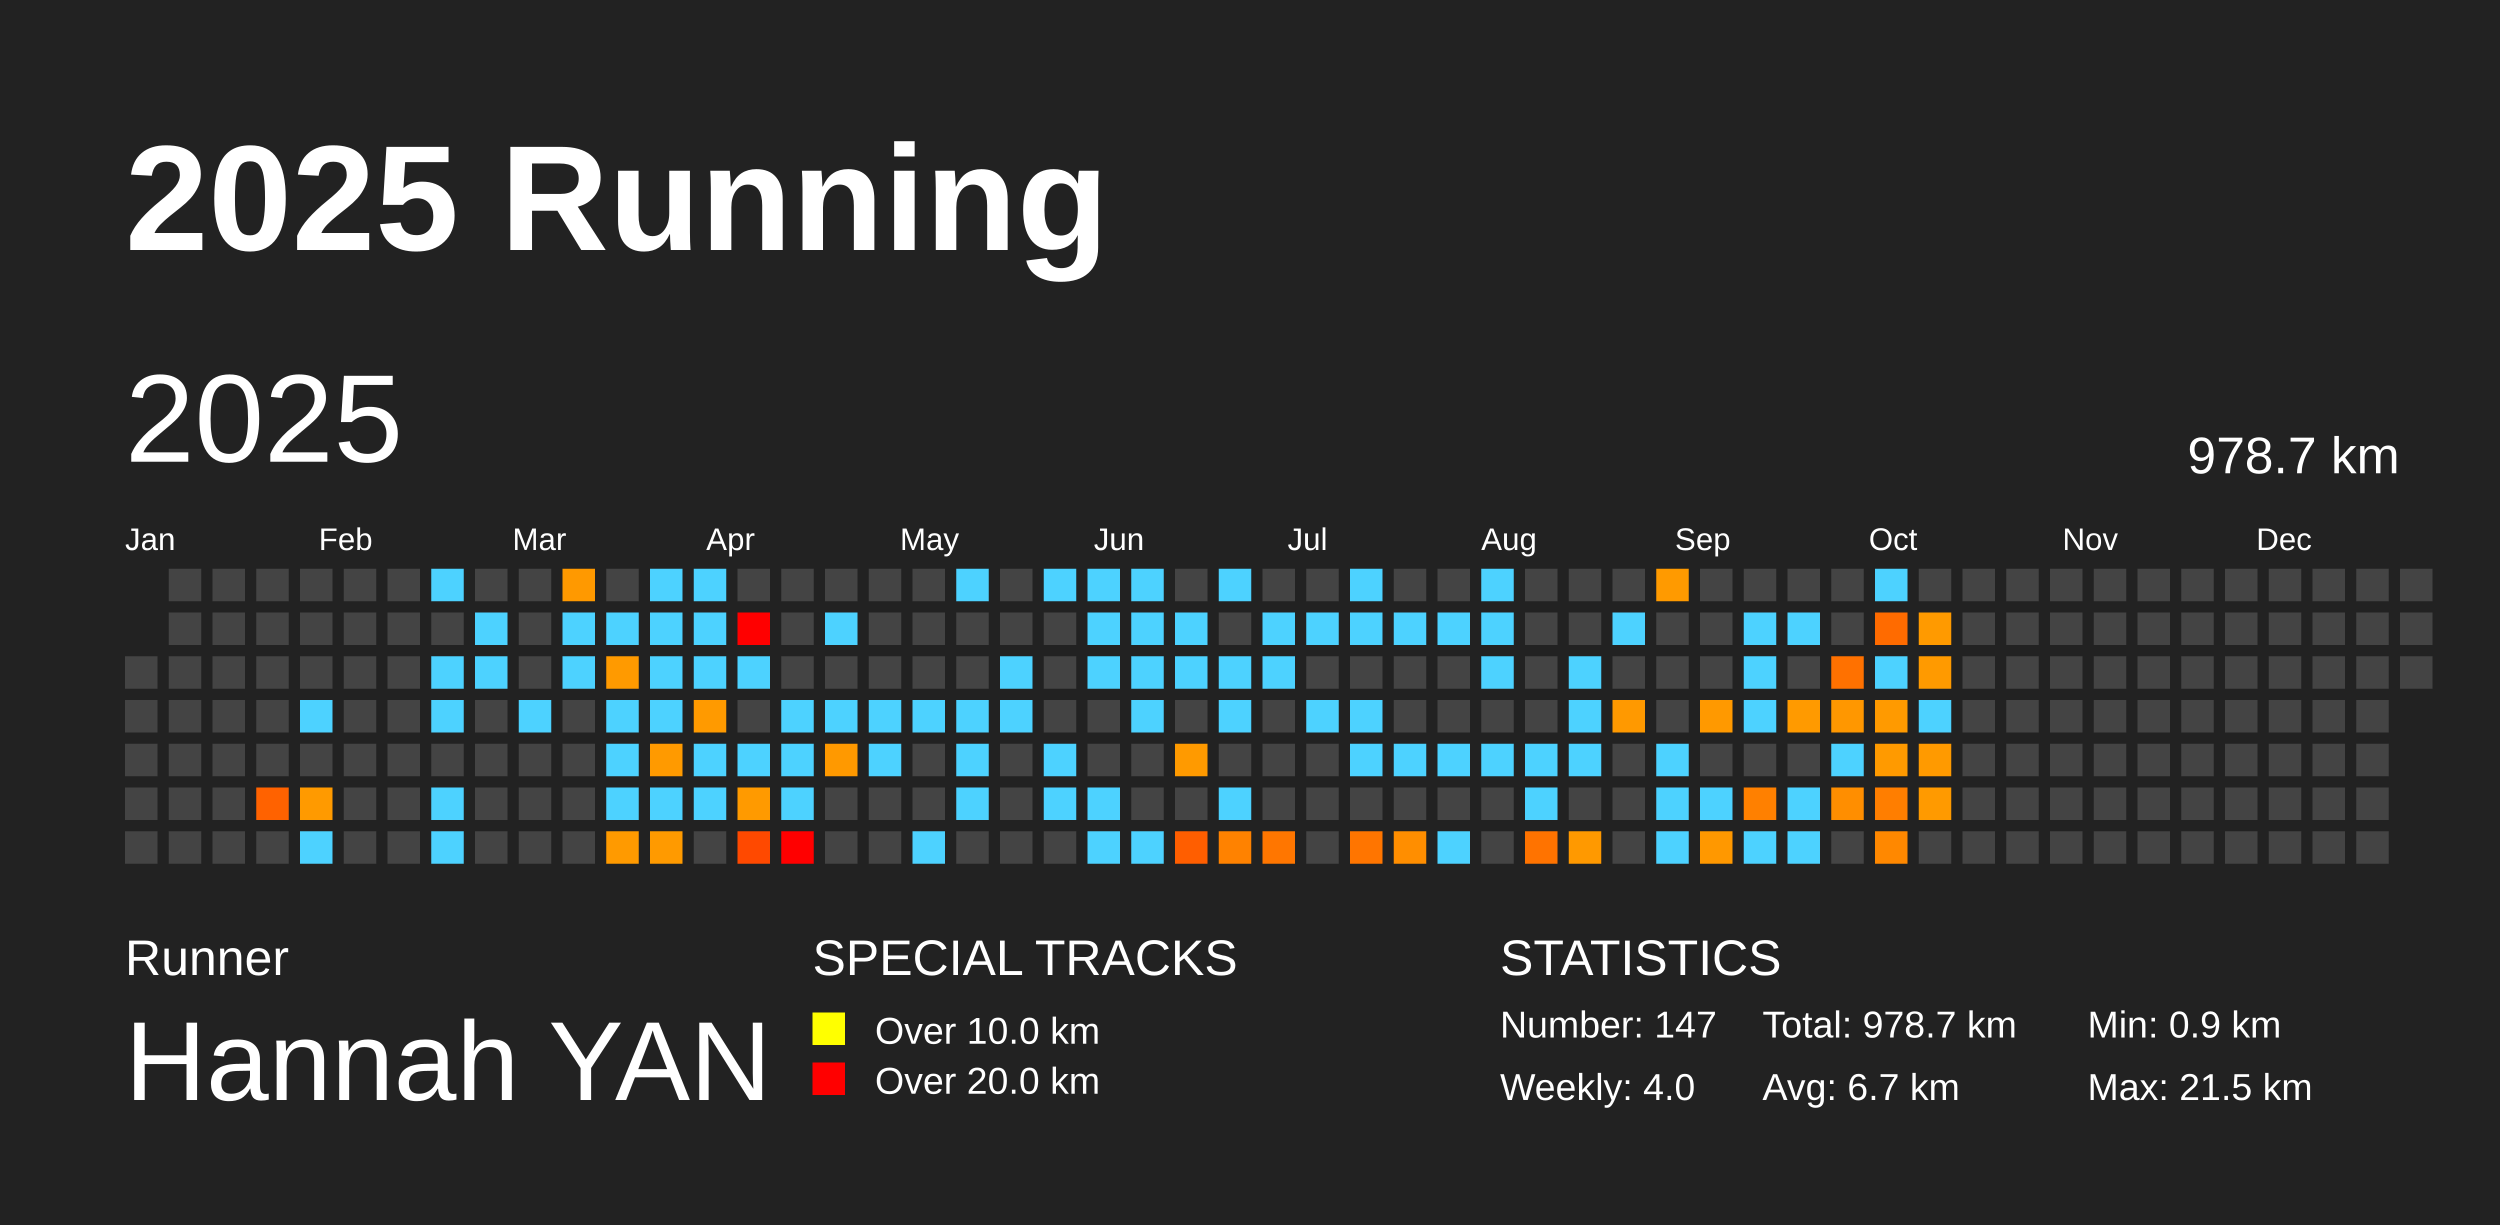
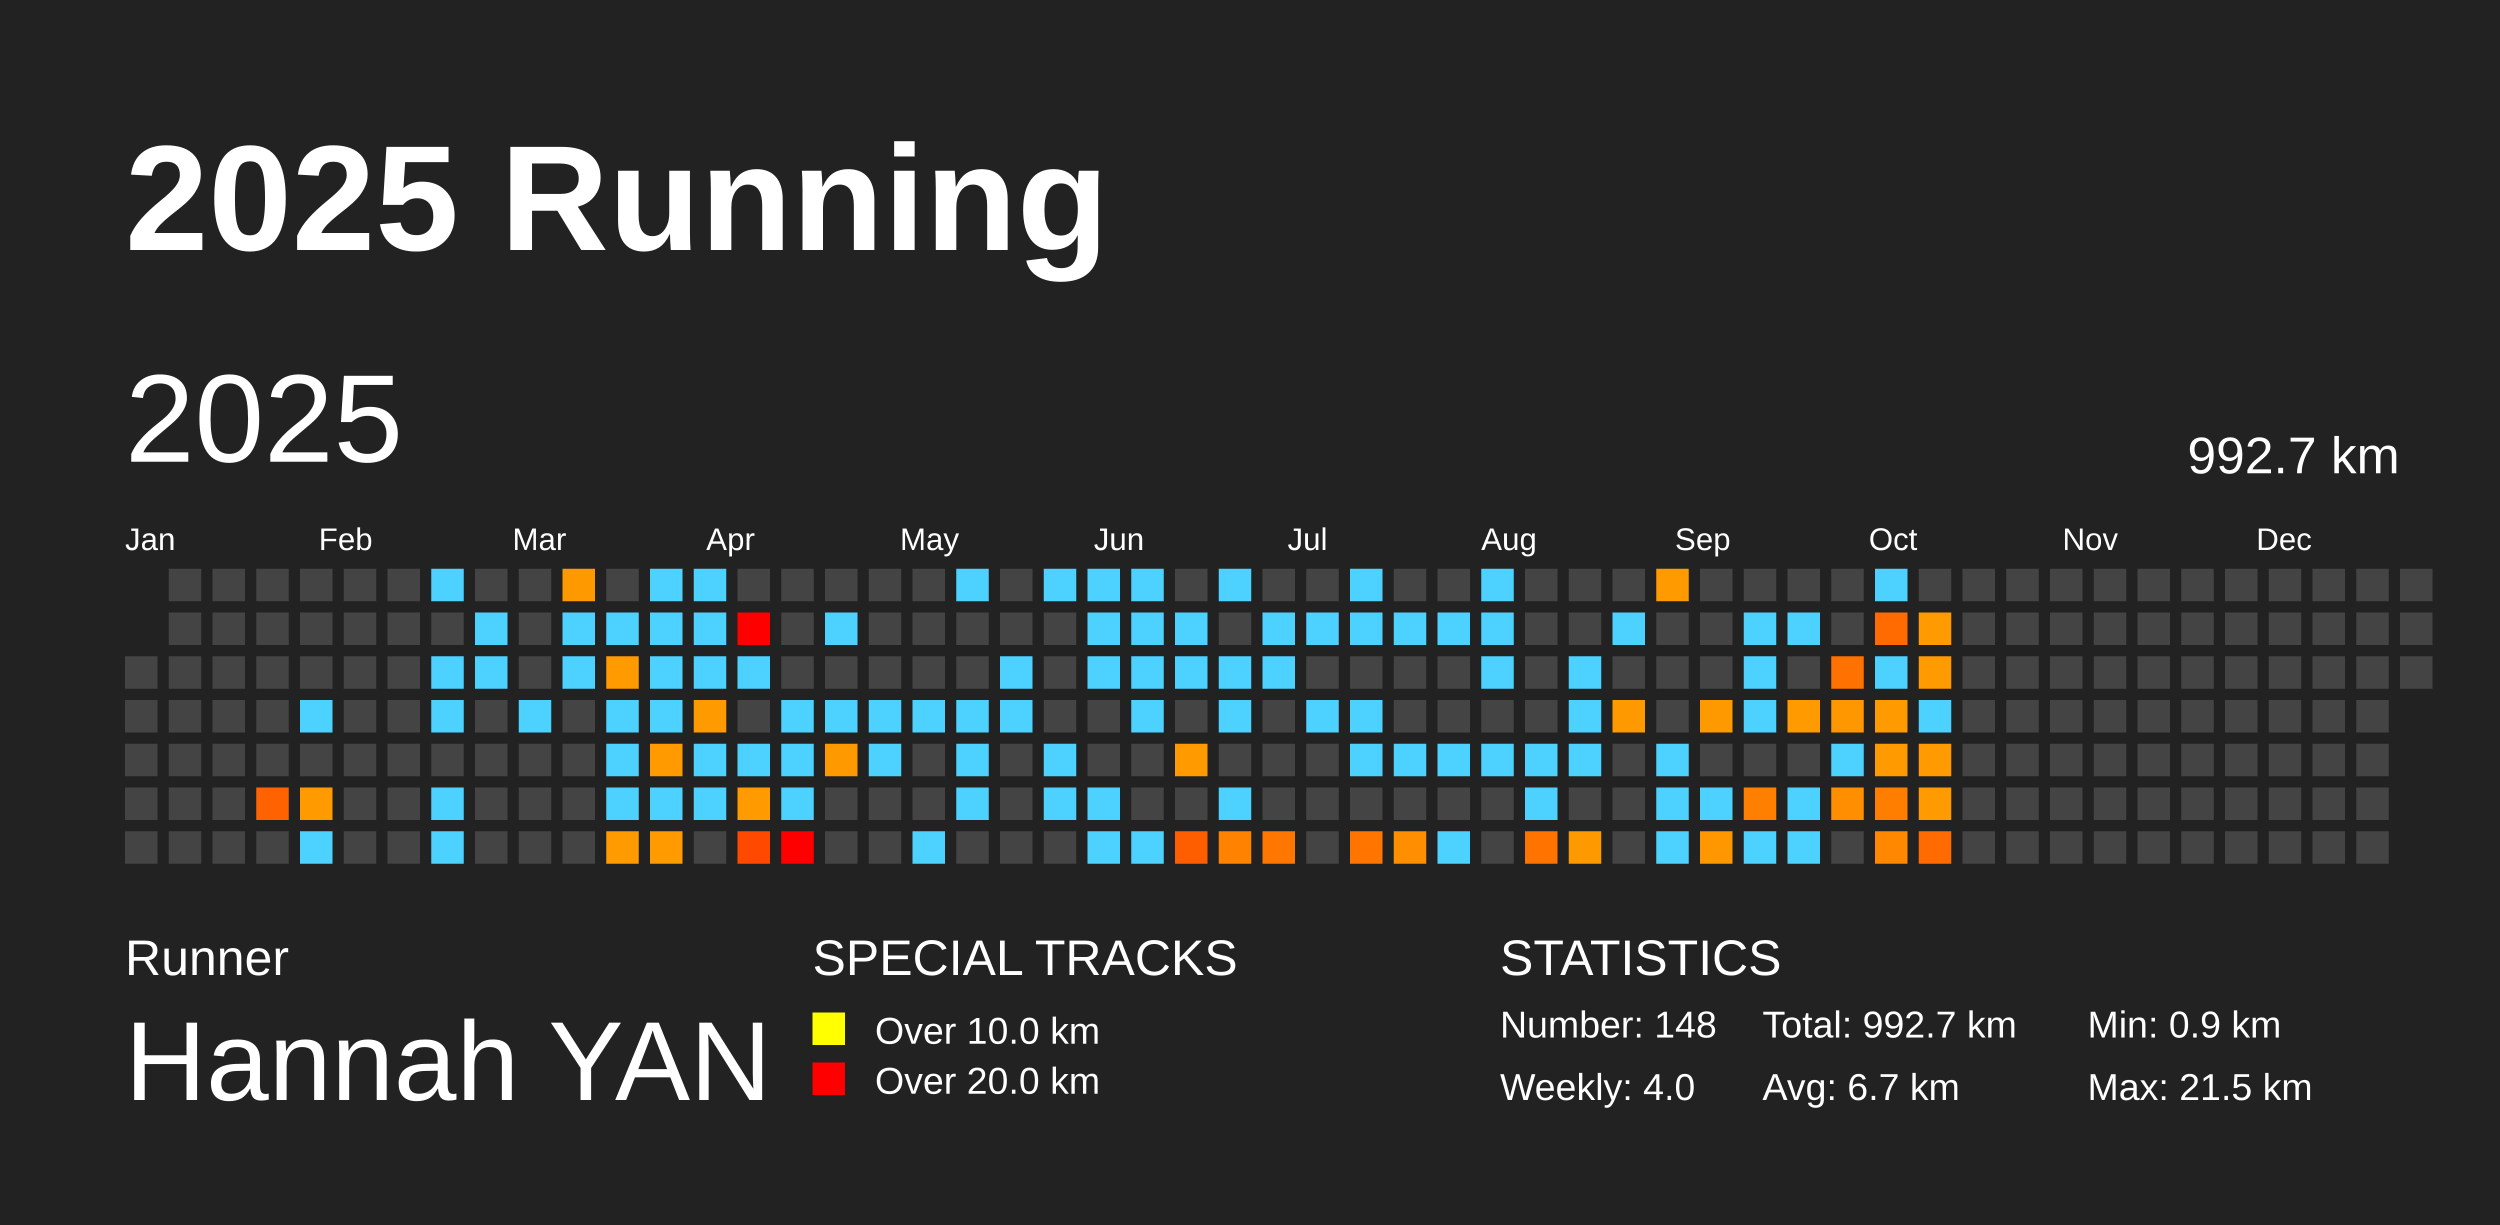
<svg xmlns="http://www.w3.org/2000/svg" baseProfile="full" height="98mm" version="1.1" viewBox="0,0,200,98" width="200mm">
  <defs />
  <rect fill="#222222" height="98" width="200" x="0" y="0" />
  <text fill="#FFFFFF" style="font-size:12px; font-family:Arial; font-weight:bold;" x="10" y="20">2025 Running</text>
  <text fill="#FFFFFF" style="font-size:4px; font-family:Arial" x="10" y="78">Runner</text>
  <text fill="#FFFFFF" style="font-size:9px; font-family:Arial" x="10" y="88">Hannah YAN</text>
  <text fill="#FFFFFF" style="font-size:4px; font-family:Arial" x="65" y="78">SPECIAL TRACKS</text>
  <rect fill="yellow" height="2.6" width="2.6" x="65" y="81" />
  <text fill="#FFFFFF" style="font-size:3px; font-family:Arial" x="70" y="83.5">Over 10.0 km</text>
  <rect fill="red" height="2.6" width="2.6" x="65" y="85" />
  <text fill="#FFFFFF" style="font-size:3px; font-family:Arial" x="70" y="87.5">Over 20.0 km</text>
  <text fill="#FFFFFF" style="font-size:4px; font-family:Arial" x="120" y="78">STATISTICS</text>
-   <text fill="#FFFFFF" style="font-size:3px; font-family:Arial" x="120" y="83">Number: 147</text>
+   <text fill="#FFFFFF" style="font-size:3px; font-family:Arial" x="120" y="83">Number: 148</text>
  <text fill="#FFFFFF" style="font-size:3px; font-family:Arial" x="120" y="88">Weekly: 4.0</text>
-   <text fill="#FFFFFF" style="font-size:3px; font-family:Arial" x="141" y="83">Total: 978.7 km</text>
+   <text fill="#FFFFFF" style="font-size:3px; font-family:Arial" x="141" y="83">Total: 992.7 km</text>
  <text fill="#FFFFFF" style="font-size:3px; font-family:Arial" x="141" y="88">Avg: 6.7 km</text>
  <text fill="#FFFFFF" style="font-size:3px; font-family:Arial" x="167" y="83">Min: 0.9 km</text>
  <text fill="#FFFFFF" style="font-size:3px; font-family:Arial" x="167" y="88">Max: 21.5 km</text>
  <text dominant-baseline="hanging" fill="#FFFFFF" style="font-size:10.0px; font-family:Arial;" x="10" y="30">2025</text>
-   <text dominant-baseline="hanging" fill="#FFFFFF" style="font-size:4.125px; font-family:Arial;" x="175" y="35">978.7 km</text>
+   <text dominant-baseline="hanging" fill="#FFFFFF" style="font-size:4.125px; font-family:Arial;" x="175" y="35">992.7 km</text>
  <text fill="#FFFFFF" style="font-size:2.5px; font-family:Arial" x="10.0" y="44">Jan</text>
  <text fill="#FFFFFF" style="font-size:2.5px; font-family:Arial" x="25.5" y="44">Feb</text>
  <text fill="#FFFFFF" style="font-size:2.5px; font-family:Arial" x="41.0" y="44">Mar</text>
  <text fill="#FFFFFF" style="font-size:2.5px; font-family:Arial" x="56.5" y="44">Apr</text>
  <text fill="#FFFFFF" style="font-size:2.5px; font-family:Arial" x="72.0" y="44">May</text>
  <text fill="#FFFFFF" style="font-size:2.5px; font-family:Arial" x="87.5" y="44">Jun</text>
  <text fill="#FFFFFF" style="font-size:2.5px; font-family:Arial" x="103.0" y="44">Jul</text>
  <text fill="#FFFFFF" style="font-size:2.5px; font-family:Arial" x="118.5" y="44">Aug</text>
  <text fill="#FFFFFF" style="font-size:2.5px; font-family:Arial" x="134.0" y="44">Sep</text>
  <text fill="#FFFFFF" style="font-size:2.5px; font-family:Arial" x="149.5" y="44">Oct</text>
  <text fill="#FFFFFF" style="font-size:2.5px; font-family:Arial" x="165.0" y="44">Nov</text>
  <text fill="#FFFFFF" style="font-size:2.5px; font-family:Arial" x="180.5" y="44">Dec</text>
  <rect fill="#444444" height="2.6" width="2.6" x="10.0" y="52.5" />
  <rect fill="#444444" height="2.6" width="2.6" x="10.0" y="56.0" />
  <rect fill="#444444" height="2.6" width="2.6" x="10.0" y="59.5" />
  <rect fill="#444444" height="2.6" width="2.6" x="10.0" y="63.0" />
  <rect fill="#444444" height="2.6" width="2.6" x="10.0" y="66.5" />
  <rect fill="#444444" height="2.6" width="2.6" x="13.5" y="45.5" />
  <rect fill="#444444" height="2.6" width="2.6" x="13.5" y="49.0" />
  <rect fill="#444444" height="2.6" width="2.6" x="13.5" y="52.5" />
  <rect fill="#444444" height="2.6" width="2.6" x="13.5" y="56.0" />
  <rect fill="#444444" height="2.6" width="2.6" x="13.5" y="59.5" />
  <rect fill="#444444" height="2.6" width="2.6" x="13.5" y="63.0" />
  <rect fill="#444444" height="2.6" width="2.6" x="13.5" y="66.5" />
  <rect fill="#444444" height="2.6" width="2.6" x="17.0" y="45.5" />
  <rect fill="#444444" height="2.6" width="2.6" x="17.0" y="49.0" />
  <rect fill="#444444" height="2.6" width="2.6" x="17.0" y="52.5" />
  <rect fill="#444444" height="2.6" width="2.6" x="17.0" y="56.0" />
  <rect fill="#444444" height="2.6" width="2.6" x="17.0" y="59.5" />
  <rect fill="#444444" height="2.6" width="2.6" x="17.0" y="63.0" />
  <rect fill="#444444" height="2.6" width="2.6" x="17.0" y="66.5" />
  <rect fill="#444444" height="2.6" width="2.6" x="20.5" y="45.5" />
  <rect fill="#444444" height="2.6" width="2.6" x="20.5" y="49.0" />
  <rect fill="#444444" height="2.6" width="2.6" x="20.5" y="52.5" />
  <rect fill="#444444" height="2.6" width="2.6" x="20.5" y="56.0" />
  <rect fill="#444444" height="2.6" width="2.6" x="20.5" y="59.5" />
  <rect fill="#ff6200" height="2.6" width="2.6" x="20.5" y="63.0" />
  <rect fill="#444444" height="2.6" width="2.6" x="20.5" y="66.5" />
  <rect fill="#444444" height="2.6" width="2.6" x="24.0" y="45.5" />
  <rect fill="#444444" height="2.6" width="2.6" x="24.0" y="49.0" />
  <rect fill="#444444" height="2.6" width="2.6" x="24.0" y="52.5" />
  <rect fill="#4dd2ff" height="2.6" width="2.6" x="24.0" y="56.0" />
  <rect fill="#444444" height="2.6" width="2.6" x="24.0" y="59.5" />
  <rect fill="#ff9a00" height="2.6" width="2.6" x="24.0" y="63.0" />
  <rect fill="#4dd2ff" height="2.6" width="2.6" x="24.0" y="66.5" />
  <rect fill="#444444" height="2.6" width="2.6" x="27.5" y="45.5" />
  <rect fill="#444444" height="2.6" width="2.6" x="27.5" y="49.0" />
  <rect fill="#444444" height="2.6" width="2.6" x="27.5" y="52.5" />
  <rect fill="#444444" height="2.6" width="2.6" x="27.5" y="56.0" />
  <rect fill="#444444" height="2.6" width="2.6" x="27.5" y="59.5" />
  <rect fill="#444444" height="2.6" width="2.6" x="27.5" y="63.0" />
  <rect fill="#444444" height="2.6" width="2.6" x="27.5" y="66.5" />
  <rect fill="#444444" height="2.6" width="2.6" x="31.0" y="45.5" />
  <rect fill="#444444" height="2.6" width="2.6" x="31.0" y="49.0" />
  <rect fill="#444444" height="2.6" width="2.6" x="31.0" y="52.5" />
  <rect fill="#444444" height="2.6" width="2.6" x="31.0" y="56.0" />
  <rect fill="#444444" height="2.6" width="2.6" x="31.0" y="59.5" />
  <rect fill="#444444" height="2.6" width="2.6" x="31.0" y="63.0" />
  <rect fill="#444444" height="2.6" width="2.6" x="31.0" y="66.5" />
  <rect fill="#4dd2ff" height="2.6" width="2.6" x="34.5" y="45.5" />
  <rect fill="#444444" height="2.6" width="2.6" x="34.5" y="49.0" />
  <rect fill="#4dd2ff" height="2.6" width="2.6" x="34.5" y="52.5" />
  <rect fill="#4dd2ff" height="2.6" width="2.6" x="34.5" y="56.0" />
  <rect fill="#444444" height="2.6" width="2.6" x="34.5" y="59.5" />
  <rect fill="#4dd2ff" height="2.6" width="2.6" x="34.5" y="63.0" />
  <rect fill="#4dd2ff" height="2.6" width="2.6" x="34.5" y="66.5" />
  <rect fill="#444444" height="2.6" width="2.6" x="38.0" y="45.5" />
  <rect fill="#4dd2ff" height="2.6" width="2.6" x="38.0" y="49.0" />
  <rect fill="#4dd2ff" height="2.6" width="2.6" x="38.0" y="52.5" />
  <rect fill="#444444" height="2.6" width="2.6" x="38.0" y="56.0" />
  <rect fill="#444444" height="2.6" width="2.6" x="38.0" y="59.5" />
  <rect fill="#444444" height="2.6" width="2.6" x="38.0" y="63.0" />
  <rect fill="#444444" height="2.6" width="2.6" x="38.0" y="66.5" />
  <rect fill="#444444" height="2.6" width="2.6" x="41.5" y="45.5" />
  <rect fill="#444444" height="2.6" width="2.6" x="41.5" y="49.0" />
  <rect fill="#444444" height="2.6" width="2.6" x="41.5" y="52.5" />
  <rect fill="#4dd2ff" height="2.6" width="2.6" x="41.5" y="56.0" />
  <rect fill="#444444" height="2.6" width="2.6" x="41.5" y="59.5" />
  <rect fill="#444444" height="2.6" width="2.6" x="41.5" y="63.0" />
  <rect fill="#444444" height="2.6" width="2.6" x="41.5" y="66.5" />
  <rect fill="#ff9900" height="2.6" width="2.6" x="45.0" y="45.5" />
  <rect fill="#4dd2ff" height="2.6" width="2.6" x="45.0" y="49.0" />
  <rect fill="#4dd2ff" height="2.6" width="2.6" x="45.0" y="52.5" />
  <rect fill="#444444" height="2.6" width="2.6" x="45.0" y="56.0" />
  <rect fill="#444444" height="2.6" width="2.6" x="45.0" y="59.5" />
  <rect fill="#444444" height="2.6" width="2.6" x="45.0" y="63.0" />
  <rect fill="#444444" height="2.6" width="2.6" x="45.0" y="66.5" />
  <rect fill="#444444" height="2.6" width="2.6" x="48.5" y="45.5" />
  <rect fill="#4dd2ff" height="2.6" width="2.6" x="48.5" y="49.0" />
  <rect fill="#ff9a00" height="2.6" width="2.6" x="48.5" y="52.5" />
  <rect fill="#4dd2ff" height="2.6" width="2.6" x="48.5" y="56.0" />
  <rect fill="#4dd2ff" height="2.6" width="2.6" x="48.5" y="59.5" />
  <rect fill="#4dd2ff" height="2.6" width="2.6" x="48.5" y="63.0" />
  <rect fill="#ff9a00" height="2.6" width="2.6" x="48.5" y="66.5" />
  <rect fill="#4dd2ff" height="2.6" width="2.6" x="52.0" y="45.5" />
  <rect fill="#4dd2ff" height="2.6" width="2.6" x="52.0" y="49.0" />
  <rect fill="#4dd2ff" height="2.6" width="2.6" x="52.0" y="52.5" />
  <rect fill="#4dd2ff" height="2.6" width="2.6" x="52.0" y="56.0" />
  <rect fill="#ff9a00" height="2.6" width="2.6" x="52.0" y="59.5" />
  <rect fill="#4dd2ff" height="2.6" width="2.6" x="52.0" y="63.0" />
  <rect fill="#ff9a00" height="2.6" width="2.6" x="52.0" y="66.5" />
  <rect fill="#4dd2ff" height="2.6" width="2.6" x="55.5" y="45.5" />
  <rect fill="#4dd2ff" height="2.6" width="2.6" x="55.5" y="49.0" />
  <rect fill="#4dd2ff" height="2.6" width="2.6" x="55.5" y="52.5" />
  <rect fill="#ff9a00" height="2.6" width="2.6" x="55.5" y="56.0" />
  <rect fill="#4dd2ff" height="2.6" width="2.6" x="55.5" y="59.5" />
  <rect fill="#4dd2ff" height="2.6" width="2.6" x="55.5" y="63.0" />
  <rect fill="#444444" height="2.6" width="2.6" x="55.5" y="66.5" />
  <rect fill="#444444" height="2.6" width="2.6" x="59.0" y="45.5" />
  <rect fill="red" height="2.6" width="2.6" x="59.0" y="49.0" />
  <rect fill="#4dd2ff" height="2.6" width="2.6" x="59.0" y="52.5" />
  <rect fill="#444444" height="2.6" width="2.6" x="59.0" y="56.0" />
  <rect fill="#4dd2ff" height="2.6" width="2.6" x="59.0" y="59.5" />
  <rect fill="#ff9a00" height="2.6" width="2.6" x="59.0" y="63.0" />
  <rect fill="#ff4900" height="2.6" width="2.6" x="59.0" y="66.5" />
  <rect fill="#444444" height="2.6" width="2.6" x="62.5" y="45.5" />
  <rect fill="#444444" height="2.6" width="2.6" x="62.5" y="49.0" />
  <rect fill="#444444" height="2.6" width="2.6" x="62.5" y="52.5" />
  <rect fill="#4dd2ff" height="2.6" width="2.6" x="62.5" y="56.0" />
  <rect fill="#4dd2ff" height="2.6" width="2.6" x="62.5" y="59.5" />
  <rect fill="#4dd2ff" height="2.6" width="2.6" x="62.5" y="63.0" />
  <rect fill="red" height="2.6" width="2.6" x="62.5" y="66.5" />
  <rect fill="#444444" height="2.6" width="2.6" x="66.0" y="45.5" />
  <rect fill="#4dd2ff" height="2.6" width="2.6" x="66.0" y="49.0" />
  <rect fill="#444444" height="2.6" width="2.6" x="66.0" y="52.5" />
  <rect fill="#4dd2ff" height="2.6" width="2.6" x="66.0" y="56.0" />
  <rect fill="#ff9900" height="2.6" width="2.6" x="66.0" y="59.5" />
  <rect fill="#444444" height="2.6" width="2.6" x="66.0" y="63.0" />
  <rect fill="#444444" height="2.6" width="2.6" x="66.0" y="66.5" />
  <rect fill="#444444" height="2.6" width="2.6" x="69.5" y="45.5" />
  <rect fill="#444444" height="2.6" width="2.6" x="69.5" y="49.0" />
  <rect fill="#444444" height="2.6" width="2.6" x="69.5" y="52.5" />
  <rect fill="#4dd2ff" height="2.6" width="2.6" x="69.5" y="56.0" />
  <rect fill="#4dd2ff" height="2.6" width="2.6" x="69.5" y="59.5" />
  <rect fill="#444444" height="2.6" width="2.6" x="69.5" y="63.0" />
  <rect fill="#444444" height="2.6" width="2.6" x="69.5" y="66.5" />
  <rect fill="#444444" height="2.6" width="2.6" x="73.0" y="45.5" />
  <rect fill="#444444" height="2.6" width="2.6" x="73.0" y="49.0" />
  <rect fill="#444444" height="2.6" width="2.6" x="73.0" y="52.5" />
  <rect fill="#4dd2ff" height="2.6" width="2.6" x="73.0" y="56.0" />
  <rect fill="#444444" height="2.6" width="2.6" x="73.0" y="59.5" />
  <rect fill="#444444" height="2.6" width="2.6" x="73.0" y="63.0" />
  <rect fill="#4dd2ff" height="2.6" width="2.6" x="73.0" y="66.5" />
  <rect fill="#4dd2ff" height="2.6" width="2.6" x="76.5" y="45.5" />
  <rect fill="#444444" height="2.6" width="2.6" x="76.5" y="49.0" />
  <rect fill="#444444" height="2.6" width="2.6" x="76.5" y="52.5" />
  <rect fill="#4dd2ff" height="2.6" width="2.6" x="76.5" y="56.0" />
  <rect fill="#4dd2ff" height="2.6" width="2.6" x="76.5" y="59.5" />
  <rect fill="#4dd2ff" height="2.6" width="2.6" x="76.5" y="63.0" />
  <rect fill="#444444" height="2.6" width="2.6" x="76.5" y="66.5" />
  <rect fill="#444444" height="2.6" width="2.6" x="80.0" y="45.5" />
  <rect fill="#444444" height="2.6" width="2.6" x="80.0" y="49.0" />
  <rect fill="#4dd2ff" height="2.6" width="2.6" x="80.0" y="52.5" />
  <rect fill="#4dd2ff" height="2.6" width="2.6" x="80.0" y="56.0" />
  <rect fill="#444444" height="2.6" width="2.6" x="80.0" y="59.5" />
  <rect fill="#444444" height="2.6" width="2.6" x="80.0" y="63.0" />
  <rect fill="#444444" height="2.6" width="2.6" x="80.0" y="66.5" />
  <rect fill="#4dd2ff" height="2.6" width="2.6" x="83.5" y="45.5" />
  <rect fill="#444444" height="2.6" width="2.6" x="83.5" y="49.0" />
  <rect fill="#444444" height="2.6" width="2.6" x="83.5" y="52.5" />
  <rect fill="#444444" height="2.6" width="2.6" x="83.5" y="56.0" />
  <rect fill="#4dd2ff" height="2.6" width="2.6" x="83.5" y="59.5" />
  <rect fill="#4dd2ff" height="2.6" width="2.6" x="83.5" y="63.0" />
  <rect fill="#444444" height="2.6" width="2.6" x="83.5" y="66.5" />
  <rect fill="#4dd2ff" height="2.6" width="2.6" x="87.0" y="45.5" />
  <rect fill="#4dd2ff" height="2.6" width="2.6" x="87.0" y="49.0" />
  <rect fill="#4dd2ff" height="2.6" width="2.6" x="87.0" y="52.5" />
  <rect fill="#444444" height="2.6" width="2.6" x="87.0" y="56.0" />
  <rect fill="#444444" height="2.6" width="2.6" x="87.0" y="59.5" />
  <rect fill="#4dd2ff" height="2.6" width="2.6" x="87.0" y="63.0" />
  <rect fill="#4dd2ff" height="2.6" width="2.6" x="87.0" y="66.5" />
  <rect fill="#4dd2ff" height="2.6" width="2.6" x="90.5" y="45.5" />
  <rect fill="#4dd2ff" height="2.6" width="2.6" x="90.5" y="49.0" />
  <rect fill="#4dd2ff" height="2.6" width="2.6" x="90.5" y="52.5" />
  <rect fill="#4dd2ff" height="2.6" width="2.6" x="90.5" y="56.0" />
  <rect fill="#444444" height="2.6" width="2.6" x="90.5" y="59.5" />
  <rect fill="#444444" height="2.6" width="2.6" x="90.5" y="63.0" />
  <rect fill="#4dd2ff" height="2.6" width="2.6" x="90.5" y="66.5" />
  <rect fill="#444444" height="2.6" width="2.6" x="94.0" y="45.5" />
  <rect fill="#4dd2ff" height="2.6" width="2.6" x="94.0" y="49.0" />
  <rect fill="#4dd2ff" height="2.6" width="2.6" x="94.0" y="52.5" />
  <rect fill="#444444" height="2.6" width="2.6" x="94.0" y="56.0" />
  <rect fill="#ff9a00" height="2.6" width="2.6" x="94.0" y="59.5" />
  <rect fill="#444444" height="2.6" width="2.6" x="94.0" y="63.0" />
  <rect fill="#ff5e00" height="2.6" width="2.6" x="94.0" y="66.5" />
  <rect fill="#4dd2ff" height="2.6" width="2.6" x="97.5" y="45.5" />
  <rect fill="#444444" height="2.6" width="2.6" x="97.5" y="49.0" />
  <rect fill="#4dd2ff" height="2.6" width="2.6" x="97.5" y="52.5" />
  <rect fill="#4dd2ff" height="2.6" width="2.6" x="97.5" y="56.0" />
  <rect fill="#444444" height="2.6" width="2.6" x="97.5" y="59.5" />
  <rect fill="#4dd2ff" height="2.6" width="2.6" x="97.5" y="63.0" />
  <rect fill="#ff8200" height="2.6" width="2.6" x="97.5" y="66.5" />
  <rect fill="#444444" height="2.6" width="2.6" x="101.0" y="45.5" />
  <rect fill="#4dd2ff" height="2.6" width="2.6" x="101.0" y="49.0" />
  <rect fill="#4dd2ff" height="2.6" width="2.6" x="101.0" y="52.5" />
  <rect fill="#444444" height="2.6" width="2.6" x="101.0" y="56.0" />
  <rect fill="#444444" height="2.6" width="2.6" x="101.0" y="59.5" />
  <rect fill="#444444" height="2.6" width="2.6" x="101.0" y="63.0" />
  <rect fill="#ff7600" height="2.6" width="2.6" x="101.0" y="66.5" />
  <rect fill="#444444" height="2.6" width="2.6" x="104.5" y="45.5" />
  <rect fill="#4dd2ff" height="2.6" width="2.6" x="104.5" y="49.0" />
  <rect fill="#444444" height="2.6" width="2.6" x="104.5" y="52.5" />
  <rect fill="#4dd2ff" height="2.6" width="2.6" x="104.5" y="56.0" />
  <rect fill="#444444" height="2.6" width="2.6" x="104.5" y="59.5" />
  <rect fill="#444444" height="2.6" width="2.6" x="104.5" y="63.0" />
  <rect fill="#444444" height="2.6" width="2.6" x="104.5" y="66.5" />
  <rect fill="#4dd2ff" height="2.6" width="2.6" x="108.0" y="45.5" />
  <rect fill="#4dd2ff" height="2.6" width="2.6" x="108.0" y="49.0" />
  <rect fill="#444444" height="2.6" width="2.6" x="108.0" y="52.5" />
  <rect fill="#4dd2ff" height="2.6" width="2.6" x="108.0" y="56.0" />
  <rect fill="#4dd2ff" height="2.6" width="2.6" x="108.0" y="59.5" />
  <rect fill="#444444" height="2.6" width="2.6" x="108.0" y="63.0" />
  <rect fill="#ff7500" height="2.6" width="2.6" x="108.0" y="66.5" />
  <rect fill="#444444" height="2.6" width="2.6" x="111.5" y="45.5" />
  <rect fill="#4dd2ff" height="2.6" width="2.6" x="111.5" y="49.0" />
  <rect fill="#444444" height="2.6" width="2.6" x="111.5" y="52.5" />
  <rect fill="#444444" height="2.6" width="2.6" x="111.5" y="56.0" />
  <rect fill="#4dd2ff" height="2.6" width="2.6" x="111.5" y="59.5" />
  <rect fill="#444444" height="2.6" width="2.6" x="111.5" y="63.0" />
  <rect fill="#ff8e00" height="2.6" width="2.6" x="111.5" y="66.5" />
  <rect fill="#444444" height="2.6" width="2.6" x="115.0" y="45.5" />
  <rect fill="#4dd2ff" height="2.6" width="2.6" x="115.0" y="49.0" />
  <rect fill="#444444" height="2.6" width="2.6" x="115.0" y="52.5" />
  <rect fill="#444444" height="2.6" width="2.6" x="115.0" y="56.0" />
  <rect fill="#4dd2ff" height="2.6" width="2.6" x="115.0" y="59.5" />
  <rect fill="#444444" height="2.6" width="2.6" x="115.0" y="63.0" />
  <rect fill="#4dd2ff" height="2.6" width="2.6" x="115.0" y="66.5" />
  <rect fill="#4dd2ff" height="2.6" width="2.6" x="118.5" y="45.5" />
  <rect fill="#4dd2ff" height="2.6" width="2.6" x="118.5" y="49.0" />
  <rect fill="#4dd2ff" height="2.6" width="2.6" x="118.5" y="52.5" />
  <rect fill="#444444" height="2.6" width="2.6" x="118.5" y="56.0" />
  <rect fill="#4dd2ff" height="2.6" width="2.6" x="118.5" y="59.5" />
  <rect fill="#444444" height="2.6" width="2.6" x="118.5" y="63.0" />
  <rect fill="#444444" height="2.6" width="2.6" x="118.5" y="66.5" />
  <rect fill="#444444" height="2.6" width="2.6" x="122.0" y="45.5" />
  <rect fill="#444444" height="2.6" width="2.6" x="122.0" y="49.0" />
  <rect fill="#444444" height="2.6" width="2.6" x="122.0" y="52.5" />
  <rect fill="#444444" height="2.6" width="2.6" x="122.0" y="56.0" />
  <rect fill="#4dd2ff" height="2.6" width="2.6" x="122.0" y="59.5" />
  <rect fill="#4dd2ff" height="2.6" width="2.6" x="122.0" y="63.0" />
  <rect fill="#ff7300" height="2.6" width="2.6" x="122.0" y="66.5" />
  <rect fill="#444444" height="2.6" width="2.6" x="125.5" y="45.5" />
  <rect fill="#444444" height="2.6" width="2.6" x="125.5" y="49.0" />
  <rect fill="#4dd2ff" height="2.6" width="2.6" x="125.5" y="52.5" />
  <rect fill="#4dd2ff" height="2.6" width="2.6" x="125.5" y="56.0" />
  <rect fill="#4dd2ff" height="2.6" width="2.6" x="125.5" y="59.5" />
  <rect fill="#444444" height="2.6" width="2.6" x="125.5" y="63.0" />
  <rect fill="#ff9900" height="2.6" width="2.6" x="125.5" y="66.5" />
  <rect fill="#444444" height="2.6" width="2.6" x="129.0" y="45.5" />
  <rect fill="#4dd2ff" height="2.6" width="2.6" x="129.0" y="49.0" />
  <rect fill="#444444" height="2.6" width="2.6" x="129.0" y="52.5" />
  <rect fill="#ff9900" height="2.6" width="2.6" x="129.0" y="56.0" />
  <rect fill="#444444" height="2.6" width="2.6" x="129.0" y="59.5" />
  <rect fill="#444444" height="2.6" width="2.6" x="129.0" y="63.0" />
  <rect fill="#444444" height="2.6" width="2.6" x="129.0" y="66.5" />
  <rect fill="#ff9a00" height="2.6" width="2.6" x="132.5" y="45.5" />
  <rect fill="#444444" height="2.6" width="2.6" x="132.5" y="49.0" />
  <rect fill="#444444" height="2.6" width="2.6" x="132.5" y="52.5" />
  <rect fill="#444444" height="2.6" width="2.6" x="132.5" y="56.0" />
  <rect fill="#4dd2ff" height="2.6" width="2.6" x="132.5" y="59.5" />
  <rect fill="#4dd2ff" height="2.6" width="2.6" x="132.5" y="63.0" />
  <rect fill="#4dd2ff" height="2.6" width="2.6" x="132.5" y="66.5" />
  <rect fill="#444444" height="2.6" width="2.6" x="136.0" y="45.5" />
  <rect fill="#444444" height="2.6" width="2.6" x="136.0" y="49.0" />
  <rect fill="#444444" height="2.6" width="2.6" x="136.0" y="52.5" />
  <rect fill="#ff9900" height="2.6" width="2.6" x="136.0" y="56.0" />
  <rect fill="#444444" height="2.6" width="2.6" x="136.0" y="59.5" />
  <rect fill="#4dd2ff" height="2.6" width="2.6" x="136.0" y="63.0" />
  <rect fill="#ff9800" height="2.6" width="2.6" x="136.0" y="66.5" />
  <rect fill="#444444" height="2.6" width="2.6" x="139.5" y="45.5" />
  <rect fill="#4dd2ff" height="2.6" width="2.6" x="139.5" y="49.0" />
  <rect fill="#4dd2ff" height="2.6" width="2.6" x="139.5" y="52.5" />
  <rect fill="#4dd2ff" height="2.6" width="2.6" x="139.5" y="56.0" />
  <rect fill="#444444" height="2.6" width="2.6" x="139.5" y="59.5" />
  <rect fill="#ff8000" height="2.6" width="2.6" x="139.5" y="63.0" />
  <rect fill="#4dd2ff" height="2.6" width="2.6" x="139.5" y="66.5" />
  <rect fill="#444444" height="2.6" width="2.6" x="143.0" y="45.5" />
  <rect fill="#4dd2ff" height="2.6" width="2.6" x="143.0" y="49.0" />
  <rect fill="#444444" height="2.6" width="2.6" x="143.0" y="52.5" />
  <rect fill="#ff9a00" height="2.6" width="2.6" x="143.0" y="56.0" />
  <rect fill="#444444" height="2.6" width="2.6" x="143.0" y="59.5" />
  <rect fill="#4dd2ff" height="2.6" width="2.6" x="143.0" y="63.0" />
  <rect fill="#4dd2ff" height="2.6" width="2.6" x="143.0" y="66.5" />
  <rect fill="#444444" height="2.6" width="2.6" x="146.5" y="45.5" />
  <rect fill="#444444" height="2.6" width="2.6" x="146.5" y="49.0" />
  <rect fill="#ff7100" height="2.6" width="2.6" x="146.5" y="52.5" />
  <rect fill="#ff9700" height="2.6" width="2.6" x="146.5" y="56.0" />
  <rect fill="#4dd2ff" height="2.6" width="2.6" x="146.5" y="59.5" />
  <rect fill="#ff8e00" height="2.6" width="2.6" x="146.5" y="63.0" />
  <rect fill="#444444" height="2.6" width="2.6" x="146.5" y="66.5" />
  <rect fill="#4dd2ff" height="2.6" width="2.6" x="150.0" y="45.5" />
  <rect fill="#ff6b00" height="2.6" width="2.6" x="150.0" y="49.0" />
  <rect fill="#4dd2ff" height="2.6" width="2.6" x="150.0" y="52.5" />
  <rect fill="#ff9a00" height="2.6" width="2.6" x="150.0" y="56.0" />
  <rect fill="#ff9a00" height="2.6" width="2.6" x="150.0" y="59.5" />
  <rect fill="#ff7e00" height="2.6" width="2.6" x="150.0" y="63.0" />
  <rect fill="#ff8800" height="2.6" width="2.6" x="150.0" y="66.5" />
  <rect fill="#444444" height="2.6" width="2.6" x="153.5" y="45.5" />
  <rect fill="#ff9a00" height="2.6" width="2.6" x="153.5" y="49.0" />
  <rect fill="#ff9a00" height="2.6" width="2.6" x="153.5" y="52.5" />
  <rect fill="#4dd2ff" height="2.6" width="2.6" x="153.5" y="56.0" />
  <rect fill="#ff9a00" height="2.6" width="2.6" x="153.5" y="59.5" />
  <rect fill="#ff9a00" height="2.6" width="2.6" x="153.5" y="63.0" />
-   <rect fill="#444444" height="2.6" width="2.6" x="153.5" y="66.5" />
+   <rect fill="#ff6b00" height="2.6" width="2.6" x="153.5" y="66.5" />
  <rect fill="#444444" height="2.6" width="2.6" x="157.0" y="45.5" />
  <rect fill="#444444" height="2.6" width="2.6" x="157.0" y="49.0" />
  <rect fill="#444444" height="2.6" width="2.6" x="157.0" y="52.5" />
  <rect fill="#444444" height="2.6" width="2.6" x="157.0" y="56.0" />
  <rect fill="#444444" height="2.6" width="2.6" x="157.0" y="59.5" />
  <rect fill="#444444" height="2.6" width="2.6" x="157.0" y="63.0" />
  <rect fill="#444444" height="2.6" width="2.6" x="157.0" y="66.5" />
  <rect fill="#444444" height="2.6" width="2.6" x="160.5" y="45.5" />
  <rect fill="#444444" height="2.6" width="2.6" x="160.5" y="49.0" />
  <rect fill="#444444" height="2.6" width="2.6" x="160.5" y="52.5" />
  <rect fill="#444444" height="2.6" width="2.6" x="160.5" y="56.0" />
  <rect fill="#444444" height="2.6" width="2.6" x="160.5" y="59.5" />
  <rect fill="#444444" height="2.6" width="2.6" x="160.5" y="63.0" />
  <rect fill="#444444" height="2.6" width="2.6" x="160.5" y="66.5" />
  <rect fill="#444444" height="2.6" width="2.6" x="164.0" y="45.5" />
  <rect fill="#444444" height="2.6" width="2.6" x="164.0" y="49.0" />
  <rect fill="#444444" height="2.6" width="2.6" x="164.0" y="52.5" />
  <rect fill="#444444" height="2.6" width="2.6" x="164.0" y="56.0" />
  <rect fill="#444444" height="2.6" width="2.6" x="164.0" y="59.5" />
  <rect fill="#444444" height="2.6" width="2.6" x="164.0" y="63.0" />
  <rect fill="#444444" height="2.6" width="2.6" x="164.0" y="66.5" />
  <rect fill="#444444" height="2.6" width="2.6" x="167.5" y="45.5" />
  <rect fill="#444444" height="2.6" width="2.6" x="167.5" y="49.0" />
  <rect fill="#444444" height="2.6" width="2.6" x="167.5" y="52.5" />
  <rect fill="#444444" height="2.6" width="2.6" x="167.5" y="56.0" />
  <rect fill="#444444" height="2.6" width="2.6" x="167.5" y="59.5" />
  <rect fill="#444444" height="2.6" width="2.6" x="167.5" y="63.0" />
  <rect fill="#444444" height="2.6" width="2.6" x="167.5" y="66.5" />
  <rect fill="#444444" height="2.6" width="2.6" x="171.0" y="45.5" />
  <rect fill="#444444" height="2.6" width="2.6" x="171.0" y="49.0" />
  <rect fill="#444444" height="2.6" width="2.6" x="171.0" y="52.5" />
  <rect fill="#444444" height="2.6" width="2.6" x="171.0" y="56.0" />
  <rect fill="#444444" height="2.6" width="2.6" x="171.0" y="59.5" />
  <rect fill="#444444" height="2.6" width="2.6" x="171.0" y="63.0" />
  <rect fill="#444444" height="2.6" width="2.6" x="171.0" y="66.5" />
  <rect fill="#444444" height="2.6" width="2.6" x="174.5" y="45.5" />
  <rect fill="#444444" height="2.6" width="2.6" x="174.5" y="49.0" />
  <rect fill="#444444" height="2.6" width="2.6" x="174.5" y="52.5" />
  <rect fill="#444444" height="2.6" width="2.6" x="174.5" y="56.0" />
  <rect fill="#444444" height="2.6" width="2.6" x="174.5" y="59.5" />
  <rect fill="#444444" height="2.6" width="2.6" x="174.5" y="63.0" />
  <rect fill="#444444" height="2.6" width="2.6" x="174.5" y="66.5" />
  <rect fill="#444444" height="2.6" width="2.6" x="178.0" y="45.5" />
  <rect fill="#444444" height="2.6" width="2.6" x="178.0" y="49.0" />
  <rect fill="#444444" height="2.6" width="2.6" x="178.0" y="52.5" />
  <rect fill="#444444" height="2.6" width="2.6" x="178.0" y="56.0" />
  <rect fill="#444444" height="2.6" width="2.6" x="178.0" y="59.5" />
  <rect fill="#444444" height="2.6" width="2.6" x="178.0" y="63.0" />
  <rect fill="#444444" height="2.6" width="2.6" x="178.0" y="66.5" />
  <rect fill="#444444" height="2.6" width="2.6" x="181.5" y="45.5" />
  <rect fill="#444444" height="2.6" width="2.6" x="181.5" y="49.0" />
  <rect fill="#444444" height="2.6" width="2.6" x="181.5" y="52.5" />
  <rect fill="#444444" height="2.6" width="2.6" x="181.5" y="56.0" />
  <rect fill="#444444" height="2.6" width="2.6" x="181.5" y="59.5" />
  <rect fill="#444444" height="2.6" width="2.6" x="181.5" y="63.0" />
  <rect fill="#444444" height="2.6" width="2.6" x="181.5" y="66.5" />
  <rect fill="#444444" height="2.6" width="2.6" x="185.0" y="45.5" />
  <rect fill="#444444" height="2.6" width="2.6" x="185.0" y="49.0" />
  <rect fill="#444444" height="2.6" width="2.6" x="185.0" y="52.5" />
  <rect fill="#444444" height="2.6" width="2.6" x="185.0" y="56.0" />
  <rect fill="#444444" height="2.6" width="2.6" x="185.0" y="59.5" />
  <rect fill="#444444" height="2.6" width="2.6" x="185.0" y="63.0" />
  <rect fill="#444444" height="2.6" width="2.6" x="185.0" y="66.5" />
  <rect fill="#444444" height="2.6" width="2.6" x="188.5" y="45.5" />
  <rect fill="#444444" height="2.6" width="2.6" x="188.5" y="49.0" />
  <rect fill="#444444" height="2.6" width="2.6" x="188.5" y="52.5" />
  <rect fill="#444444" height="2.6" width="2.6" x="188.5" y="56.0" />
  <rect fill="#444444" height="2.6" width="2.6" x="188.5" y="59.5" />
  <rect fill="#444444" height="2.6" width="2.6" x="188.5" y="63.0" />
  <rect fill="#444444" height="2.6" width="2.6" x="188.5" y="66.5" />
  <rect fill="#444444" height="2.6" width="2.6" x="192.0" y="45.5" />
  <rect fill="#444444" height="2.6" width="2.6" x="192.0" y="49.0" />
  <rect fill="#444444" height="2.6" width="2.6" x="192.0" y="52.5" />
</svg>
